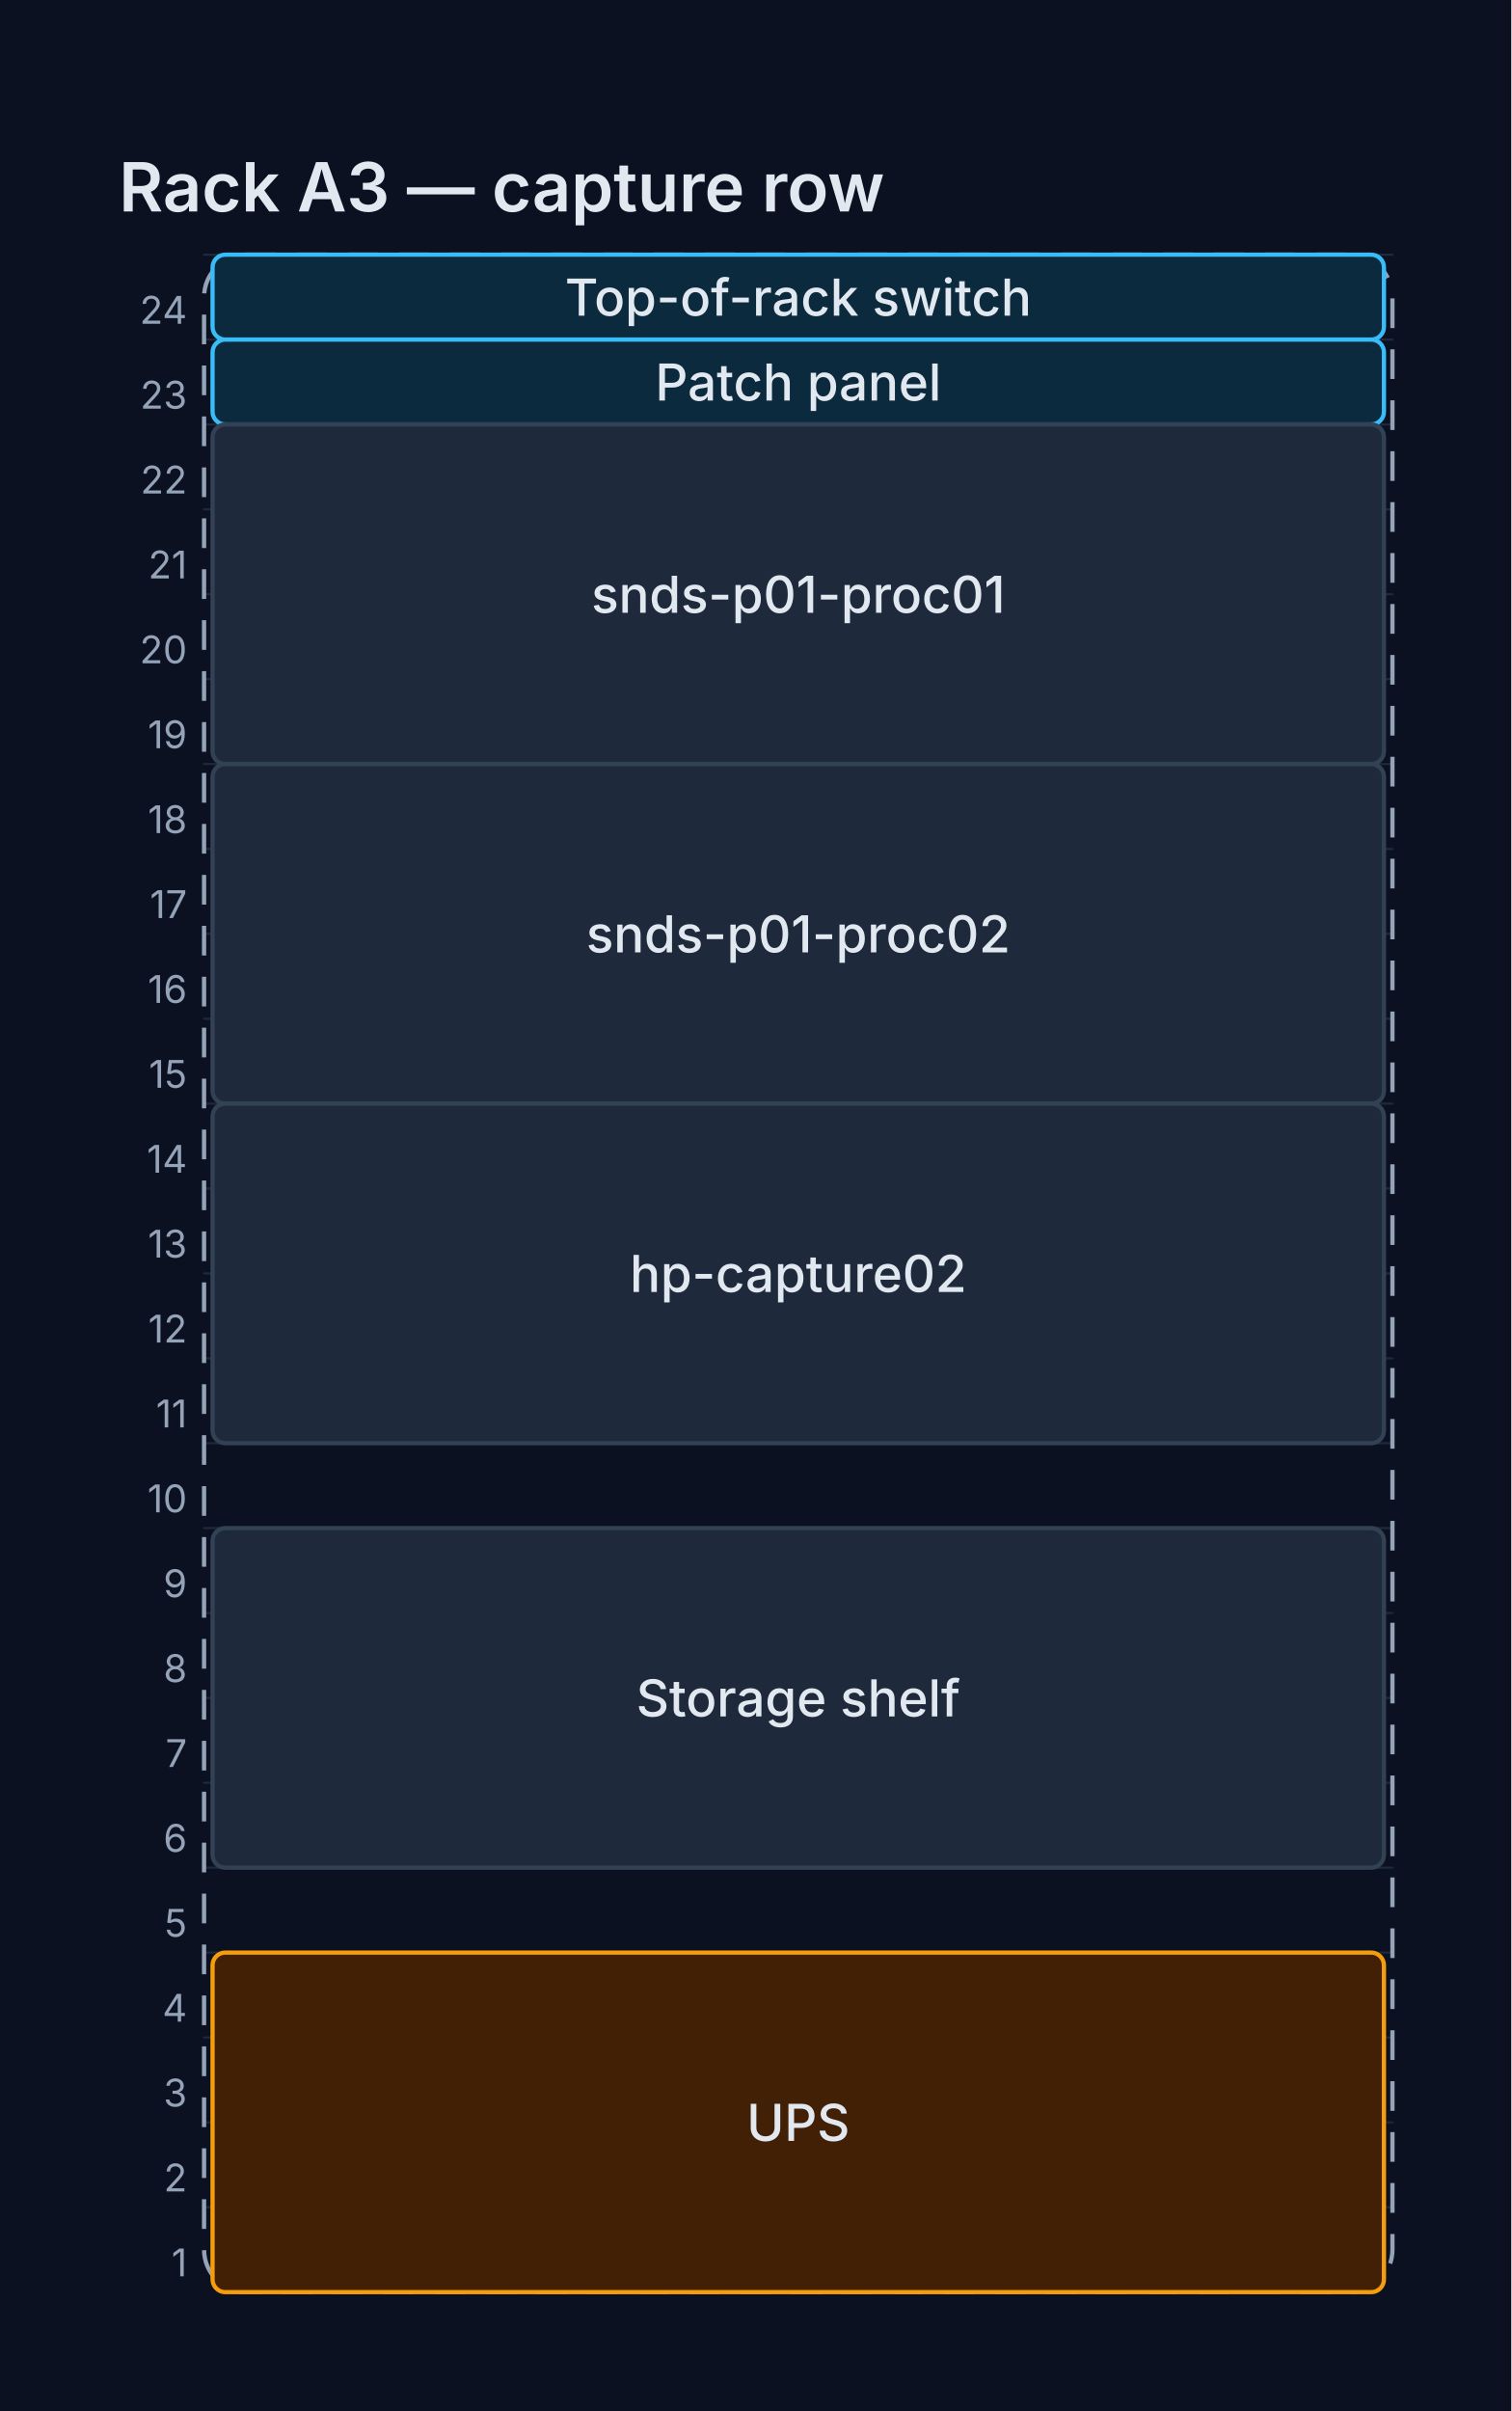
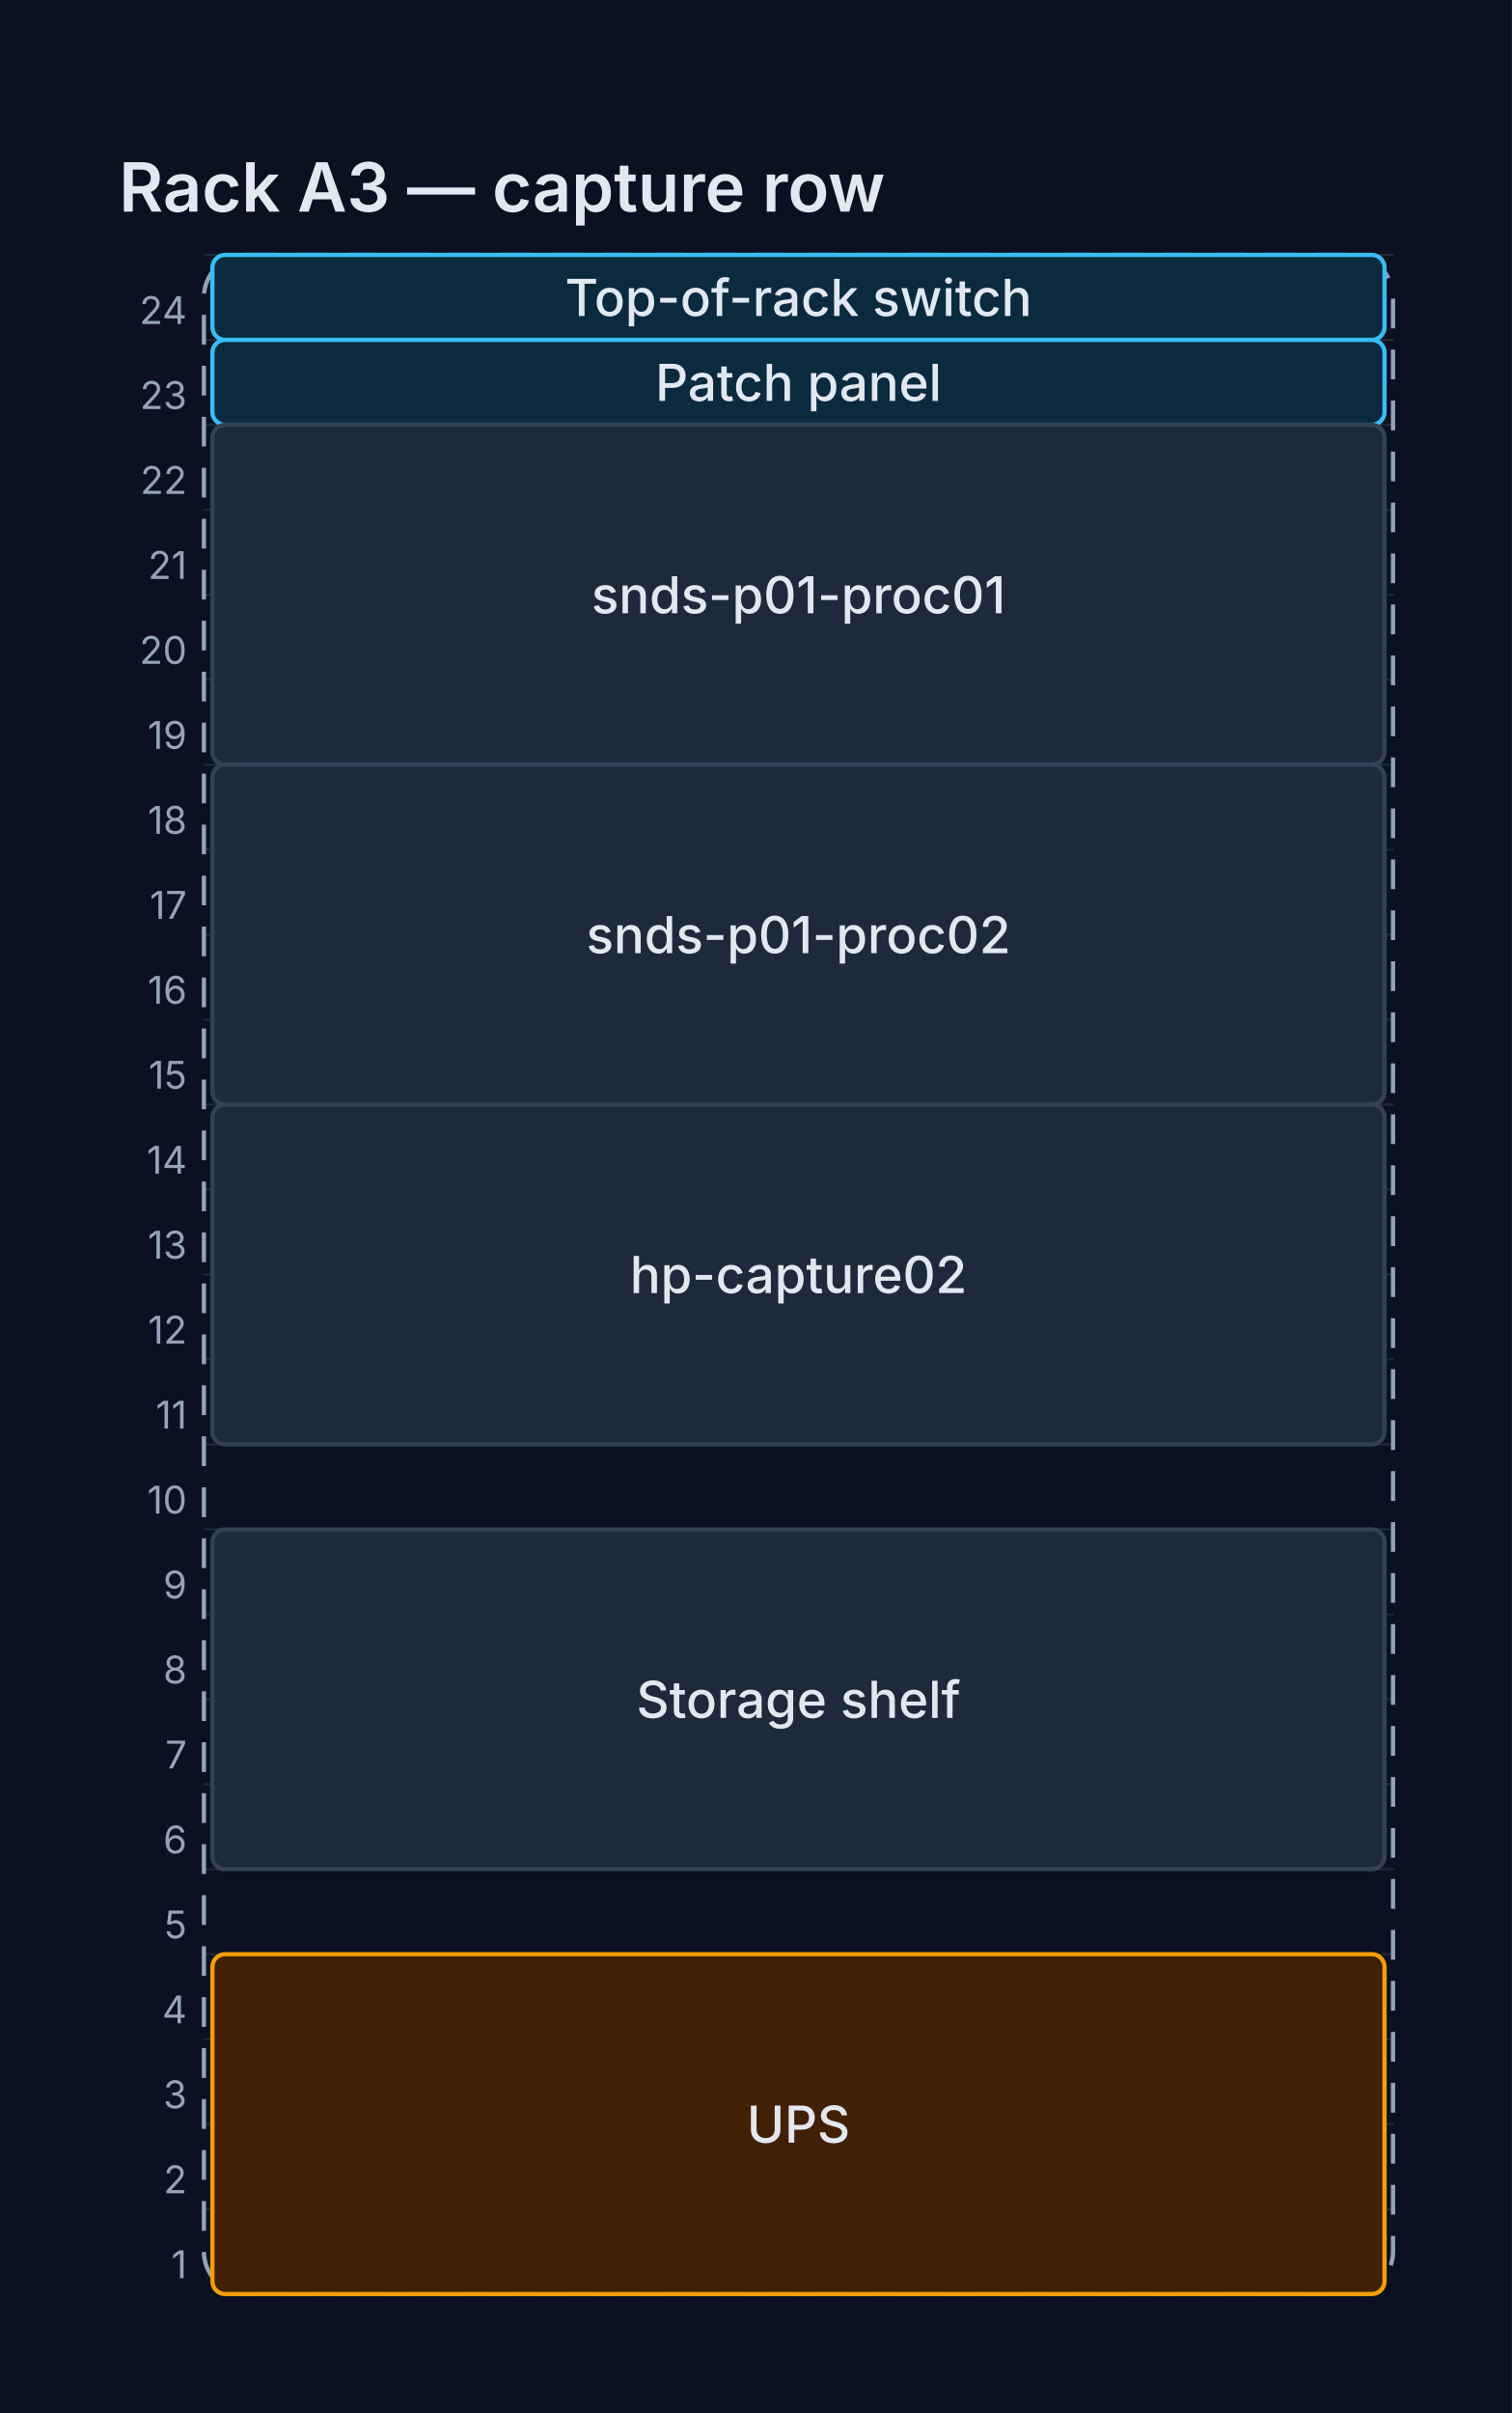
- <svg xmlns="http://www.w3.org/2000/svg" width="356.08" height="568" viewBox="0 0 356.08 568">
-   <rect x="0" y="0" width="356.08" height="568" fill="#0b1120" />
+ <svg xmlns="http://www.w3.org/2000/svg" width="356.01" height="568" viewBox="0 0 356.01 568">
+   <rect x="0" y="0" width="356.01" height="568" fill="#0b1120" />
  <g transform="translate(28,28)">
-     <line x1="20.08" y1="492" x2="300.08" y2="492" stroke="#1e293b" stroke-width="0.5" stroke-linecap="round" />
-     <line x1="20.08" y1="472" x2="300.08" y2="472" stroke="#1e293b" stroke-width="0.5" stroke-linecap="round" />
-     <line x1="20.08" y1="452" x2="300.08" y2="452" stroke="#1e293b" stroke-width="0.5" stroke-linecap="round" />
-     <line x1="20.08" y1="432" x2="300.08" y2="432" stroke="#1e293b" stroke-width="0.5" stroke-linecap="round" />
-     <line x1="20.08" y1="412" x2="300.08" y2="412" stroke="#1e293b" stroke-width="0.5" stroke-linecap="round" />
-     <line x1="20.08" y1="392" x2="300.08" y2="392" stroke="#1e293b" stroke-width="0.5" stroke-linecap="round" />
-     <line x1="20.08" y1="372" x2="300.08" y2="372" stroke="#1e293b" stroke-width="0.5" stroke-linecap="round" />
-     <line x1="20.08" y1="352" x2="300.08" y2="352" stroke="#1e293b" stroke-width="0.5" stroke-linecap="round" />
-     <line x1="20.08" y1="332" x2="300.08" y2="332" stroke="#1e293b" stroke-width="0.5" stroke-linecap="round" />
-     <line x1="20.08" y1="312" x2="300.08" y2="312" stroke="#1e293b" stroke-width="0.5" stroke-linecap="round" />
-     <line x1="20.08" y1="292" x2="300.08" y2="292" stroke="#1e293b" stroke-width="0.5" stroke-linecap="round" />
-     <line x1="20.08" y1="272" x2="300.08" y2="272" stroke="#1e293b" stroke-width="0.5" stroke-linecap="round" />
-     <line x1="20.08" y1="252" x2="300.08" y2="252" stroke="#1e293b" stroke-width="0.5" stroke-linecap="round" />
-     <line x1="20.08" y1="232" x2="300.08" y2="232" stroke="#1e293b" stroke-width="0.5" stroke-linecap="round" />
-     <line x1="20.08" y1="212" x2="300.08" y2="212" stroke="#1e293b" stroke-width="0.5" stroke-linecap="round" />
-     <line x1="20.08" y1="192" x2="300.08" y2="192" stroke="#1e293b" stroke-width="0.5" stroke-linecap="round" />
-     <line x1="20.08" y1="172" x2="300.08" y2="172" stroke="#1e293b" stroke-width="0.5" stroke-linecap="round" />
-     <line x1="20.08" y1="152" x2="300.08" y2="152" stroke="#1e293b" stroke-width="0.5" stroke-linecap="round" />
-     <line x1="20.08" y1="132" x2="300.08" y2="132" stroke="#1e293b" stroke-width="0.5" stroke-linecap="round" />
-     <line x1="20.08" y1="112" x2="300.08" y2="112" stroke="#1e293b" stroke-width="0.5" stroke-linecap="round" />
-     <line x1="20.08" y1="92" x2="300.08" y2="92" stroke="#1e293b" stroke-width="0.5" stroke-linecap="round" />
-     <line x1="20.08" y1="72" x2="300.08" y2="72" stroke="#1e293b" stroke-width="0.5" stroke-linecap="round" />
-     <line x1="20.08" y1="52" x2="300.08" y2="52" stroke="#1e293b" stroke-width="0.5" stroke-linecap="round" />
-     <line x1="20.08" y1="32" x2="300.08" y2="32" stroke="#1e293b" stroke-width="0.5" stroke-linecap="round" />
-     <rect x="20.08" y="32" width="280" height="480" rx="10" fill="#000000" fill-opacity="0" stroke="#94a3b8" stroke-width="1" stroke-dasharray="7 5" />
-     <rect x="22.08" y="32" width="276" height="20" rx="3" fill="#0c2a3e" stroke="#38bdf8" stroke-width="1" />
-     <text x="160.08" y="42" text-anchor="middle" dominant-baseline="central" font-family="Inter, ui-sans-serif, system-ui, sans-serif" font-size="12" font-weight="500" fill="#e2e8f0">
-       <tspan x="160.08" dy="0">Top-of-rack switch</tspan>
+     <line x1="20.01" y1="492" x2="300.01" y2="492" stroke="#1e293b" stroke-width="0.5" stroke-linecap="round" />
+     <line x1="20.01" y1="472" x2="300.01" y2="472" stroke="#1e293b" stroke-width="0.5" stroke-linecap="round" />
+     <line x1="20.01" y1="452" x2="300.01" y2="452" stroke="#1e293b" stroke-width="0.5" stroke-linecap="round" />
+     <line x1="20.01" y1="432" x2="300.01" y2="432" stroke="#1e293b" stroke-width="0.5" stroke-linecap="round" />
+     <line x1="20.01" y1="412" x2="300.01" y2="412" stroke="#1e293b" stroke-width="0.5" stroke-linecap="round" />
+     <line x1="20.01" y1="392" x2="300.01" y2="392" stroke="#1e293b" stroke-width="0.5" stroke-linecap="round" />
+     <line x1="20.01" y1="372" x2="300.01" y2="372" stroke="#1e293b" stroke-width="0.5" stroke-linecap="round" />
+     <line x1="20.01" y1="352" x2="300.01" y2="352" stroke="#1e293b" stroke-width="0.5" stroke-linecap="round" />
+     <line x1="20.01" y1="332" x2="300.01" y2="332" stroke="#1e293b" stroke-width="0.5" stroke-linecap="round" />
+     <line x1="20.01" y1="312" x2="300.01" y2="312" stroke="#1e293b" stroke-width="0.5" stroke-linecap="round" />
+     <line x1="20.01" y1="292" x2="300.01" y2="292" stroke="#1e293b" stroke-width="0.5" stroke-linecap="round" />
+     <line x1="20.01" y1="272" x2="300.01" y2="272" stroke="#1e293b" stroke-width="0.5" stroke-linecap="round" />
+     <line x1="20.01" y1="252" x2="300.01" y2="252" stroke="#1e293b" stroke-width="0.5" stroke-linecap="round" />
+     <line x1="20.01" y1="232" x2="300.01" y2="232" stroke="#1e293b" stroke-width="0.5" stroke-linecap="round" />
+     <line x1="20.01" y1="212" x2="300.01" y2="212" stroke="#1e293b" stroke-width="0.5" stroke-linecap="round" />
+     <line x1="20.01" y1="192" x2="300.01" y2="192" stroke="#1e293b" stroke-width="0.5" stroke-linecap="round" />
+     <line x1="20.01" y1="172" x2="300.01" y2="172" stroke="#1e293b" stroke-width="0.5" stroke-linecap="round" />
+     <line x1="20.01" y1="152" x2="300.01" y2="152" stroke="#1e293b" stroke-width="0.5" stroke-linecap="round" />
+     <line x1="20.01" y1="132" x2="300.01" y2="132" stroke="#1e293b" stroke-width="0.5" stroke-linecap="round" />
+     <line x1="20.01" y1="112" x2="300.01" y2="112" stroke="#1e293b" stroke-width="0.5" stroke-linecap="round" />
+     <line x1="20.01" y1="92" x2="300.01" y2="92" stroke="#1e293b" stroke-width="0.5" stroke-linecap="round" />
+     <line x1="20.01" y1="72" x2="300.01" y2="72" stroke="#1e293b" stroke-width="0.5" stroke-linecap="round" />
+     <line x1="20.01" y1="52" x2="300.01" y2="52" stroke="#1e293b" stroke-width="0.5" stroke-linecap="round" />
+     <line x1="20.01" y1="32" x2="300.01" y2="32" stroke="#1e293b" stroke-width="0.5" stroke-linecap="round" />
+     <rect x="20.01" y="32" width="280" height="480" rx="10" fill="#000000" fill-opacity="0" stroke="#94a3b8" stroke-width="1" stroke-dasharray="7 5" />
+     <rect x="22.01" y="32" width="276" height="20" rx="3" fill="#0c2a3e" stroke="#38bdf8" stroke-width="1" />
+     <text x="160.01" y="42" text-anchor="middle" dominant-baseline="central" font-family="Inter, ui-sans-serif, system-ui, sans-serif" font-size="12" font-weight="500" fill="#e2e8f0">
+       <tspan x="160.01" dy="0">Top-of-rack switch</tspan>
    </text>
-     <rect x="22.08" y="52" width="276" height="20" rx="3" fill="#0c2a3e" stroke="#38bdf8" stroke-width="1" />
-     <text x="160.08" y="62" text-anchor="middle" dominant-baseline="central" font-family="Inter, ui-sans-serif, system-ui, sans-serif" font-size="12" font-weight="500" fill="#e2e8f0">
-       <tspan x="160.08" dy="0">Patch panel</tspan>
+     <rect x="22.01" y="52" width="276" height="20" rx="3" fill="#0c2a3e" stroke="#38bdf8" stroke-width="1" />
+     <text x="160.01" y="62" text-anchor="middle" dominant-baseline="central" font-family="Inter, ui-sans-serif, system-ui, sans-serif" font-size="12" font-weight="500" fill="#e2e8f0">
+       <tspan x="160.01" dy="0">Patch panel</tspan>
    </text>
-     <rect x="22.08" y="72" width="276" height="80" rx="3" fill="#1e293b" stroke="#334155" stroke-width="1" />
-     <text x="160.08" y="112" text-anchor="middle" dominant-baseline="central" font-family="Inter, ui-sans-serif, system-ui, sans-serif" font-size="12" font-weight="500" fill="#e2e8f0">
-       <tspan x="160.08" dy="0">snds-p01-proc01</tspan>
+     <rect x="22.01" y="72" width="276" height="80" rx="3" fill="#1e293b" stroke="#334155" stroke-width="1" />
+     <text x="160.01" y="112" text-anchor="middle" dominant-baseline="central" font-family="Inter, ui-sans-serif, system-ui, sans-serif" font-size="12" font-weight="500" fill="#e2e8f0">
+       <tspan x="160.01" dy="0">snds-p01-proc01</tspan>
    </text>
-     <rect x="22.08" y="152" width="276" height="80" rx="3" fill="#1e293b" stroke="#334155" stroke-width="1" />
-     <text x="160.08" y="192" text-anchor="middle" dominant-baseline="central" font-family="Inter, ui-sans-serif, system-ui, sans-serif" font-size="12" font-weight="500" fill="#e2e8f0">
-       <tspan x="160.08" dy="0">snds-p01-proc02</tspan>
+     <rect x="22.01" y="152" width="276" height="80" rx="3" fill="#1e293b" stroke="#334155" stroke-width="1" />
+     <text x="160.01" y="192" text-anchor="middle" dominant-baseline="central" font-family="Inter, ui-sans-serif, system-ui, sans-serif" font-size="12" font-weight="500" fill="#e2e8f0">
+       <tspan x="160.01" dy="0">snds-p01-proc02</tspan>
    </text>
-     <rect x="22.08" y="232" width="276" height="80" rx="3" fill="#1e293b" stroke="#334155" stroke-width="1" />
-     <text x="160.08" y="272" text-anchor="middle" dominant-baseline="central" font-family="Inter, ui-sans-serif, system-ui, sans-serif" font-size="12" font-weight="500" fill="#e2e8f0">
-       <tspan x="160.08" dy="0">hp-capture02</tspan>
+     <rect x="22.01" y="232" width="276" height="80" rx="3" fill="#1e293b" stroke="#334155" stroke-width="1" />
+     <text x="160.01" y="272" text-anchor="middle" dominant-baseline="central" font-family="Inter, ui-sans-serif, system-ui, sans-serif" font-size="12" font-weight="500" fill="#e2e8f0">
+       <tspan x="160.01" dy="0">hp-capture02</tspan>
    </text>
-     <rect x="22.08" y="332" width="276" height="80" rx="3" fill="#1e293b" stroke="#334155" stroke-width="1" />
-     <text x="160.08" y="372" text-anchor="middle" dominant-baseline="central" font-family="Inter, ui-sans-serif, system-ui, sans-serif" font-size="12" font-weight="500" fill="#e2e8f0">
-       <tspan x="160.08" dy="0">Storage shelf</tspan>
+     <rect x="22.01" y="332" width="276" height="80" rx="3" fill="#1e293b" stroke="#334155" stroke-width="1" />
+     <text x="160.01" y="372" text-anchor="middle" dominant-baseline="central" font-family="Inter, ui-sans-serif, system-ui, sans-serif" font-size="12" font-weight="500" fill="#e2e8f0">
+       <tspan x="160.01" dy="0">Storage shelf</tspan>
    </text>
-     <rect x="22.08" y="432" width="276" height="80" rx="3" fill="#422006" stroke="#f59e0b" stroke-width="1" />
-     <text x="160.08" y="472" text-anchor="middle" dominant-baseline="central" font-family="Inter, ui-sans-serif, system-ui, sans-serif" font-size="12" font-weight="500" fill="#e2e8f0">
-       <tspan x="160.08" dy="0">UPS</tspan>
+     <rect x="22.01" y="432" width="276" height="80" rx="3" fill="#422006" stroke="#f59e0b" stroke-width="1" />
+     <text x="160.01" y="472" text-anchor="middle" dominant-baseline="central" font-family="Inter, ui-sans-serif, system-ui, sans-serif" font-size="12" font-weight="500" fill="#e2e8f0">
+       <tspan x="160.01" dy="0">UPS</tspan>
    </text>
    <text x="0" y="16" text-anchor="start" dominant-baseline="central" font-family="Inter, ui-sans-serif, system-ui, sans-serif" font-size="16" font-weight="600" fill="#e2e8f0">Rack A3 — capture row</text>
-     <text x="16.08" y="505" text-anchor="end" dominant-baseline="central" font-family="Inter, ui-sans-serif, system-ui, sans-serif" font-size="9" font-weight="400" fill="#94a3b8">1</text>
-     <text x="16.08" y="485" text-anchor="end" dominant-baseline="central" font-family="Inter, ui-sans-serif, system-ui, sans-serif" font-size="9" font-weight="400" fill="#94a3b8">2</text>
-     <text x="16.08" y="465" text-anchor="end" dominant-baseline="central" font-family="Inter, ui-sans-serif, system-ui, sans-serif" font-size="9" font-weight="400" fill="#94a3b8">3</text>
-     <text x="16.08" y="445" text-anchor="end" dominant-baseline="central" font-family="Inter, ui-sans-serif, system-ui, sans-serif" font-size="9" font-weight="400" fill="#94a3b8">4</text>
-     <text x="16.08" y="425" text-anchor="end" dominant-baseline="central" font-family="Inter, ui-sans-serif, system-ui, sans-serif" font-size="9" font-weight="400" fill="#94a3b8">5</text>
-     <text x="16.08" y="405" text-anchor="end" dominant-baseline="central" font-family="Inter, ui-sans-serif, system-ui, sans-serif" font-size="9" font-weight="400" fill="#94a3b8">6</text>
-     <text x="16.08" y="385" text-anchor="end" dominant-baseline="central" font-family="Inter, ui-sans-serif, system-ui, sans-serif" font-size="9" font-weight="400" fill="#94a3b8">7</text>
-     <text x="16.08" y="365" text-anchor="end" dominant-baseline="central" font-family="Inter, ui-sans-serif, system-ui, sans-serif" font-size="9" font-weight="400" fill="#94a3b8">8</text>
-     <text x="16.08" y="345" text-anchor="end" dominant-baseline="central" font-family="Inter, ui-sans-serif, system-ui, sans-serif" font-size="9" font-weight="400" fill="#94a3b8">9</text>
-     <text x="16.08" y="325" text-anchor="end" dominant-baseline="central" font-family="Inter, ui-sans-serif, system-ui, sans-serif" font-size="9" font-weight="400" fill="#94a3b8">10</text>
-     <text x="16.08" y="305" text-anchor="end" dominant-baseline="central" font-family="Inter, ui-sans-serif, system-ui, sans-serif" font-size="9" font-weight="400" fill="#94a3b8">11</text>
-     <text x="16.08" y="285" text-anchor="end" dominant-baseline="central" font-family="Inter, ui-sans-serif, system-ui, sans-serif" font-size="9" font-weight="400" fill="#94a3b8">12</text>
-     <text x="16.08" y="265" text-anchor="end" dominant-baseline="central" font-family="Inter, ui-sans-serif, system-ui, sans-serif" font-size="9" font-weight="400" fill="#94a3b8">13</text>
-     <text x="16.08" y="245" text-anchor="end" dominant-baseline="central" font-family="Inter, ui-sans-serif, system-ui, sans-serif" font-size="9" font-weight="400" fill="#94a3b8">14</text>
-     <text x="16.08" y="225" text-anchor="end" dominant-baseline="central" font-family="Inter, ui-sans-serif, system-ui, sans-serif" font-size="9" font-weight="400" fill="#94a3b8">15</text>
-     <text x="16.08" y="205" text-anchor="end" dominant-baseline="central" font-family="Inter, ui-sans-serif, system-ui, sans-serif" font-size="9" font-weight="400" fill="#94a3b8">16</text>
-     <text x="16.08" y="185" text-anchor="end" dominant-baseline="central" font-family="Inter, ui-sans-serif, system-ui, sans-serif" font-size="9" font-weight="400" fill="#94a3b8">17</text>
-     <text x="16.08" y="165" text-anchor="end" dominant-baseline="central" font-family="Inter, ui-sans-serif, system-ui, sans-serif" font-size="9" font-weight="400" fill="#94a3b8">18</text>
-     <text x="16.08" y="145" text-anchor="end" dominant-baseline="central" font-family="Inter, ui-sans-serif, system-ui, sans-serif" font-size="9" font-weight="400" fill="#94a3b8">19</text>
-     <text x="16.08" y="125" text-anchor="end" dominant-baseline="central" font-family="Inter, ui-sans-serif, system-ui, sans-serif" font-size="9" font-weight="400" fill="#94a3b8">20</text>
-     <text x="16.08" y="105" text-anchor="end" dominant-baseline="central" font-family="Inter, ui-sans-serif, system-ui, sans-serif" font-size="9" font-weight="400" fill="#94a3b8">21</text>
-     <text x="16.08" y="85" text-anchor="end" dominant-baseline="central" font-family="Inter, ui-sans-serif, system-ui, sans-serif" font-size="9" font-weight="400" fill="#94a3b8">22</text>
-     <text x="16.08" y="65" text-anchor="end" dominant-baseline="central" font-family="Inter, ui-sans-serif, system-ui, sans-serif" font-size="9" font-weight="400" fill="#94a3b8">23</text>
-     <text x="16.08" y="45" text-anchor="end" dominant-baseline="central" font-family="Inter, ui-sans-serif, system-ui, sans-serif" font-size="9" font-weight="400" fill="#94a3b8">24</text>
+     <text x="16.01" y="505" text-anchor="end" dominant-baseline="central" font-family="Inter, ui-sans-serif, system-ui, sans-serif" font-size="9" font-weight="400" fill="#94a3b8">1</text>
+     <text x="16.01" y="485" text-anchor="end" dominant-baseline="central" font-family="Inter, ui-sans-serif, system-ui, sans-serif" font-size="9" font-weight="400" fill="#94a3b8">2</text>
+     <text x="16.01" y="465" text-anchor="end" dominant-baseline="central" font-family="Inter, ui-sans-serif, system-ui, sans-serif" font-size="9" font-weight="400" fill="#94a3b8">3</text>
+     <text x="16.01" y="445" text-anchor="end" dominant-baseline="central" font-family="Inter, ui-sans-serif, system-ui, sans-serif" font-size="9" font-weight="400" fill="#94a3b8">4</text>
+     <text x="16.01" y="425" text-anchor="end" dominant-baseline="central" font-family="Inter, ui-sans-serif, system-ui, sans-serif" font-size="9" font-weight="400" fill="#94a3b8">5</text>
+     <text x="16.01" y="405" text-anchor="end" dominant-baseline="central" font-family="Inter, ui-sans-serif, system-ui, sans-serif" font-size="9" font-weight="400" fill="#94a3b8">6</text>
+     <text x="16.01" y="385" text-anchor="end" dominant-baseline="central" font-family="Inter, ui-sans-serif, system-ui, sans-serif" font-size="9" font-weight="400" fill="#94a3b8">7</text>
+     <text x="16.01" y="365" text-anchor="end" dominant-baseline="central" font-family="Inter, ui-sans-serif, system-ui, sans-serif" font-size="9" font-weight="400" fill="#94a3b8">8</text>
+     <text x="16.01" y="345" text-anchor="end" dominant-baseline="central" font-family="Inter, ui-sans-serif, system-ui, sans-serif" font-size="9" font-weight="400" fill="#94a3b8">9</text>
+     <text x="16.01" y="325" text-anchor="end" dominant-baseline="central" font-family="Inter, ui-sans-serif, system-ui, sans-serif" font-size="9" font-weight="400" fill="#94a3b8">10</text>
+     <text x="16.01" y="305" text-anchor="end" dominant-baseline="central" font-family="Inter, ui-sans-serif, system-ui, sans-serif" font-size="9" font-weight="400" fill="#94a3b8">11</text>
+     <text x="16.01" y="285" text-anchor="end" dominant-baseline="central" font-family="Inter, ui-sans-serif, system-ui, sans-serif" font-size="9" font-weight="400" fill="#94a3b8">12</text>
+     <text x="16.01" y="265" text-anchor="end" dominant-baseline="central" font-family="Inter, ui-sans-serif, system-ui, sans-serif" font-size="9" font-weight="400" fill="#94a3b8">13</text>
+     <text x="16.01" y="245" text-anchor="end" dominant-baseline="central" font-family="Inter, ui-sans-serif, system-ui, sans-serif" font-size="9" font-weight="400" fill="#94a3b8">14</text>
+     <text x="16.01" y="225" text-anchor="end" dominant-baseline="central" font-family="Inter, ui-sans-serif, system-ui, sans-serif" font-size="9" font-weight="400" fill="#94a3b8">15</text>
+     <text x="16.01" y="205" text-anchor="end" dominant-baseline="central" font-family="Inter, ui-sans-serif, system-ui, sans-serif" font-size="9" font-weight="400" fill="#94a3b8">16</text>
+     <text x="16.01" y="185" text-anchor="end" dominant-baseline="central" font-family="Inter, ui-sans-serif, system-ui, sans-serif" font-size="9" font-weight="400" fill="#94a3b8">17</text>
+     <text x="16.01" y="165" text-anchor="end" dominant-baseline="central" font-family="Inter, ui-sans-serif, system-ui, sans-serif" font-size="9" font-weight="400" fill="#94a3b8">18</text>
+     <text x="16.01" y="145" text-anchor="end" dominant-baseline="central" font-family="Inter, ui-sans-serif, system-ui, sans-serif" font-size="9" font-weight="400" fill="#94a3b8">19</text>
+     <text x="16.01" y="125" text-anchor="end" dominant-baseline="central" font-family="Inter, ui-sans-serif, system-ui, sans-serif" font-size="9" font-weight="400" fill="#94a3b8">20</text>
+     <text x="16.01" y="105" text-anchor="end" dominant-baseline="central" font-family="Inter, ui-sans-serif, system-ui, sans-serif" font-size="9" font-weight="400" fill="#94a3b8">21</text>
+     <text x="16.01" y="85" text-anchor="end" dominant-baseline="central" font-family="Inter, ui-sans-serif, system-ui, sans-serif" font-size="9" font-weight="400" fill="#94a3b8">22</text>
+     <text x="16.01" y="65" text-anchor="end" dominant-baseline="central" font-family="Inter, ui-sans-serif, system-ui, sans-serif" font-size="9" font-weight="400" fill="#94a3b8">23</text>
+     <text x="16.01" y="45" text-anchor="end" dominant-baseline="central" font-family="Inter, ui-sans-serif, system-ui, sans-serif" font-size="9" font-weight="400" fill="#94a3b8">24</text>
  </g>
</svg>
